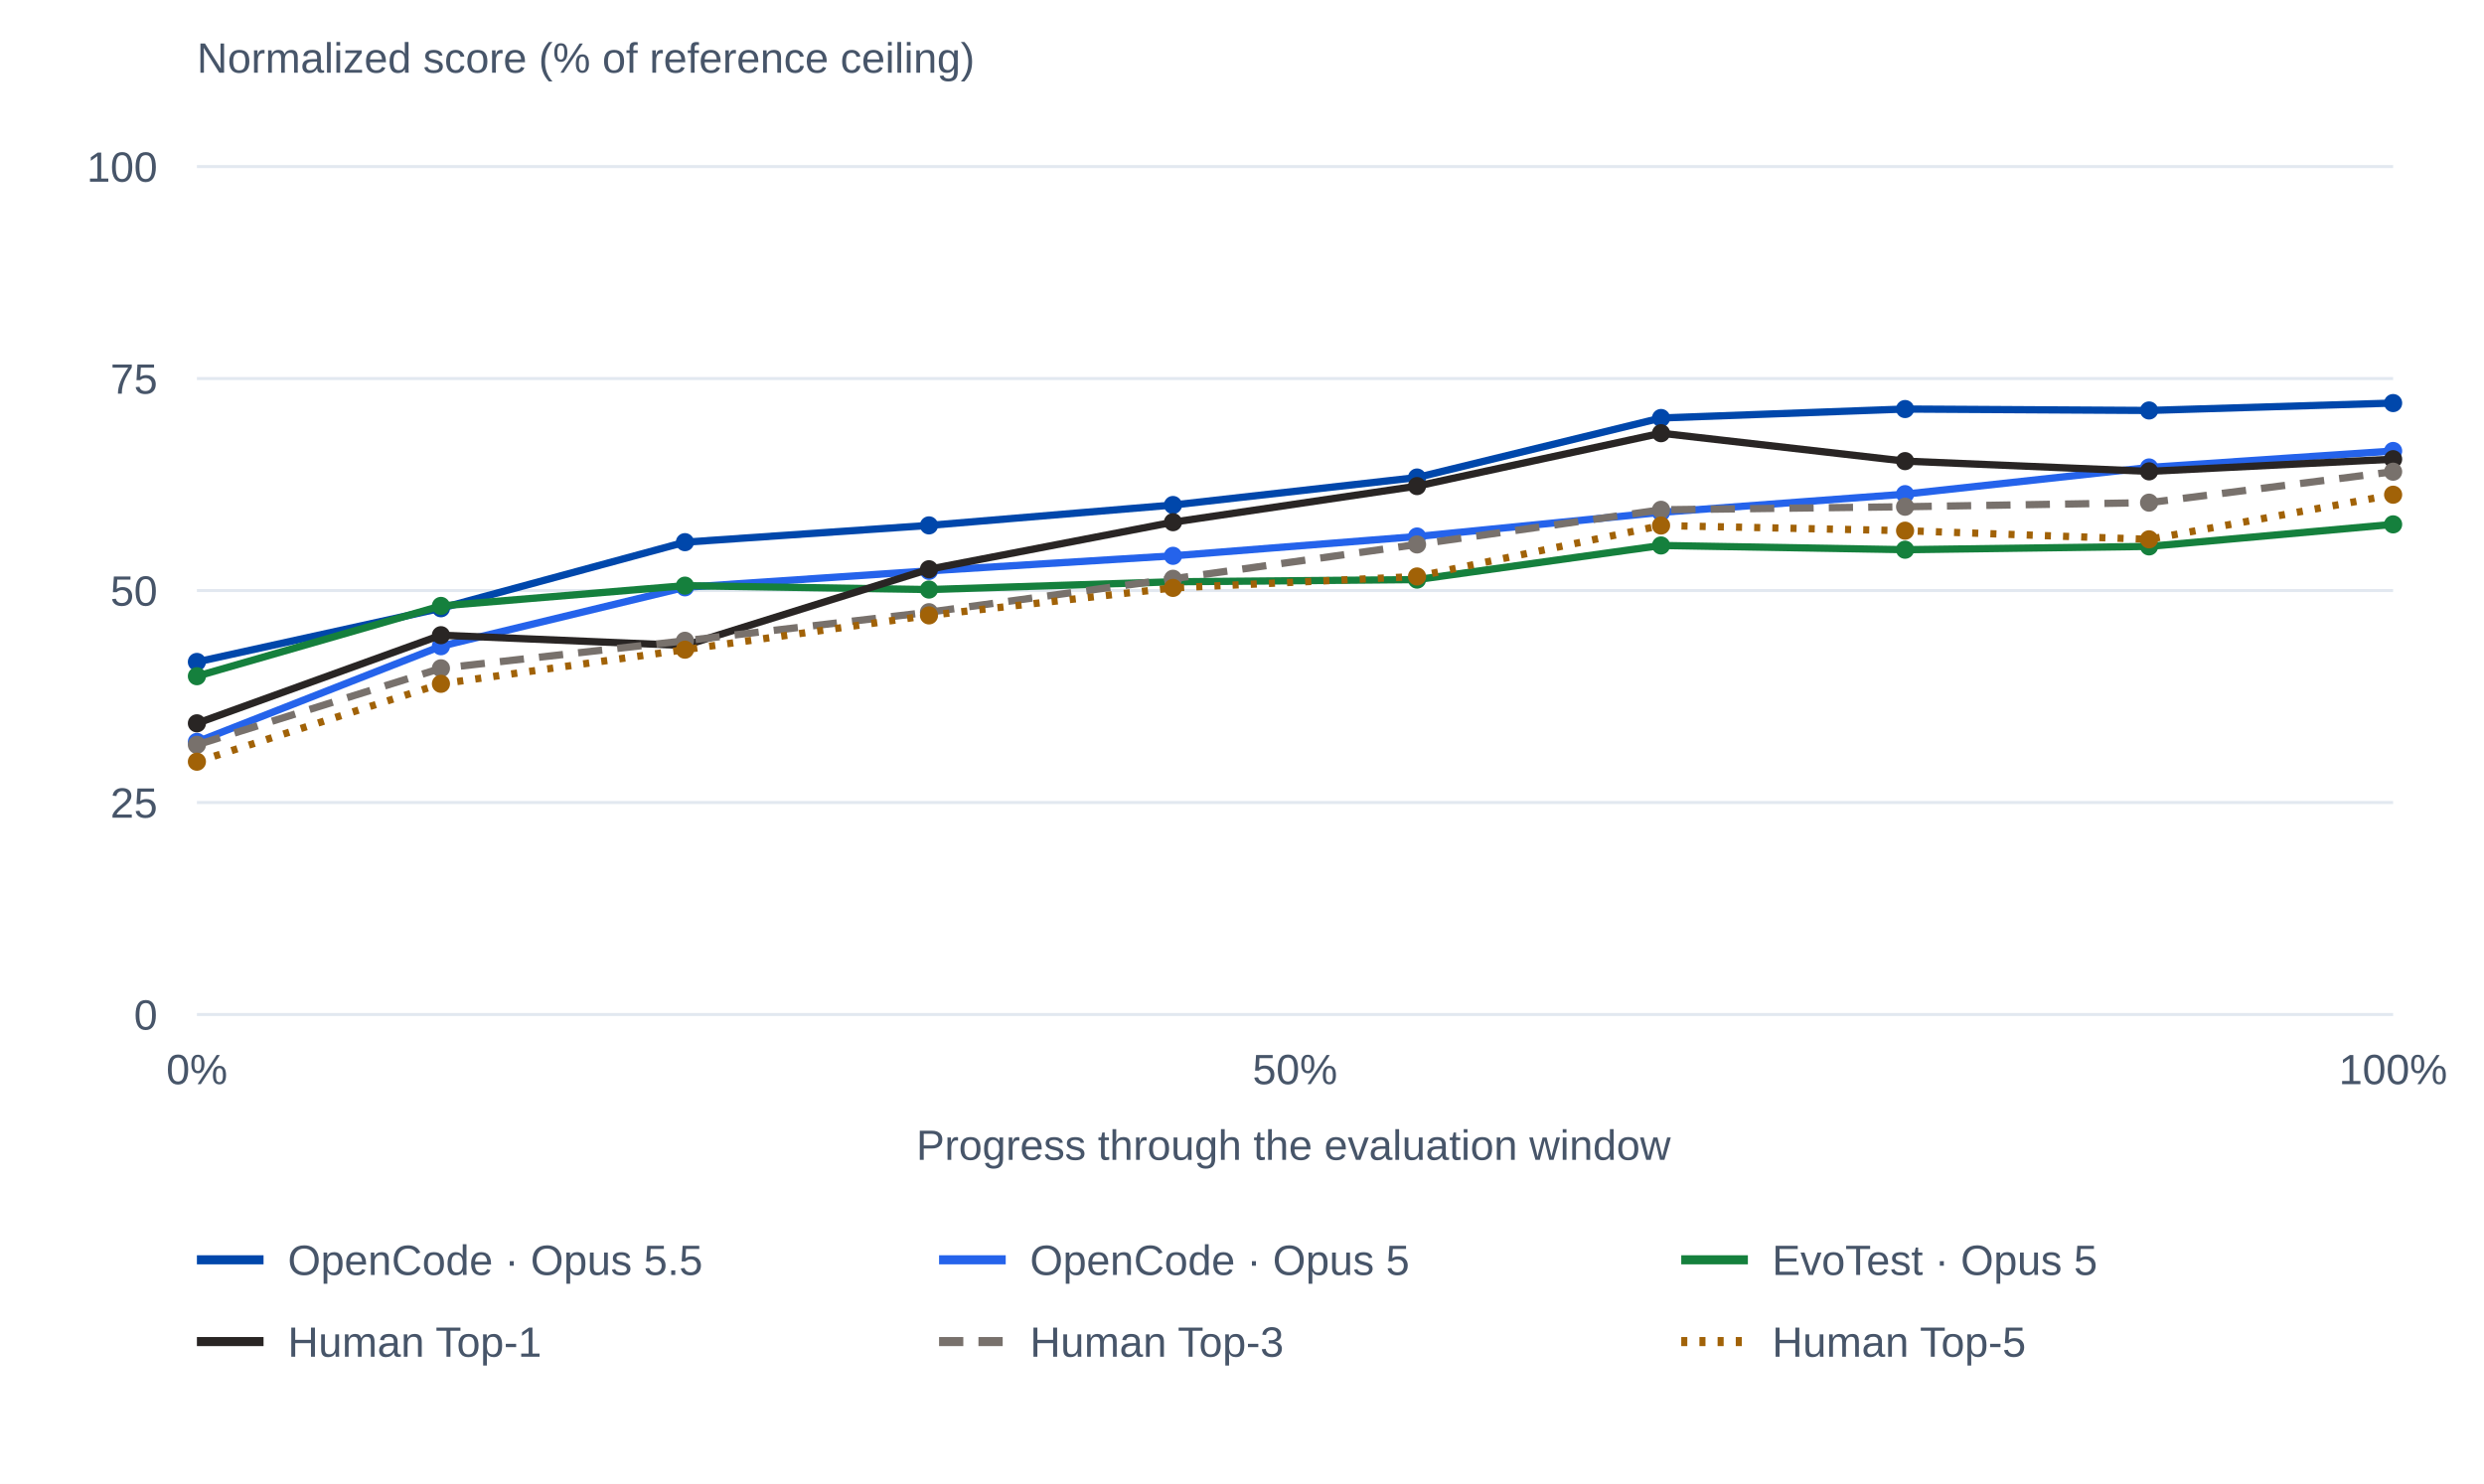
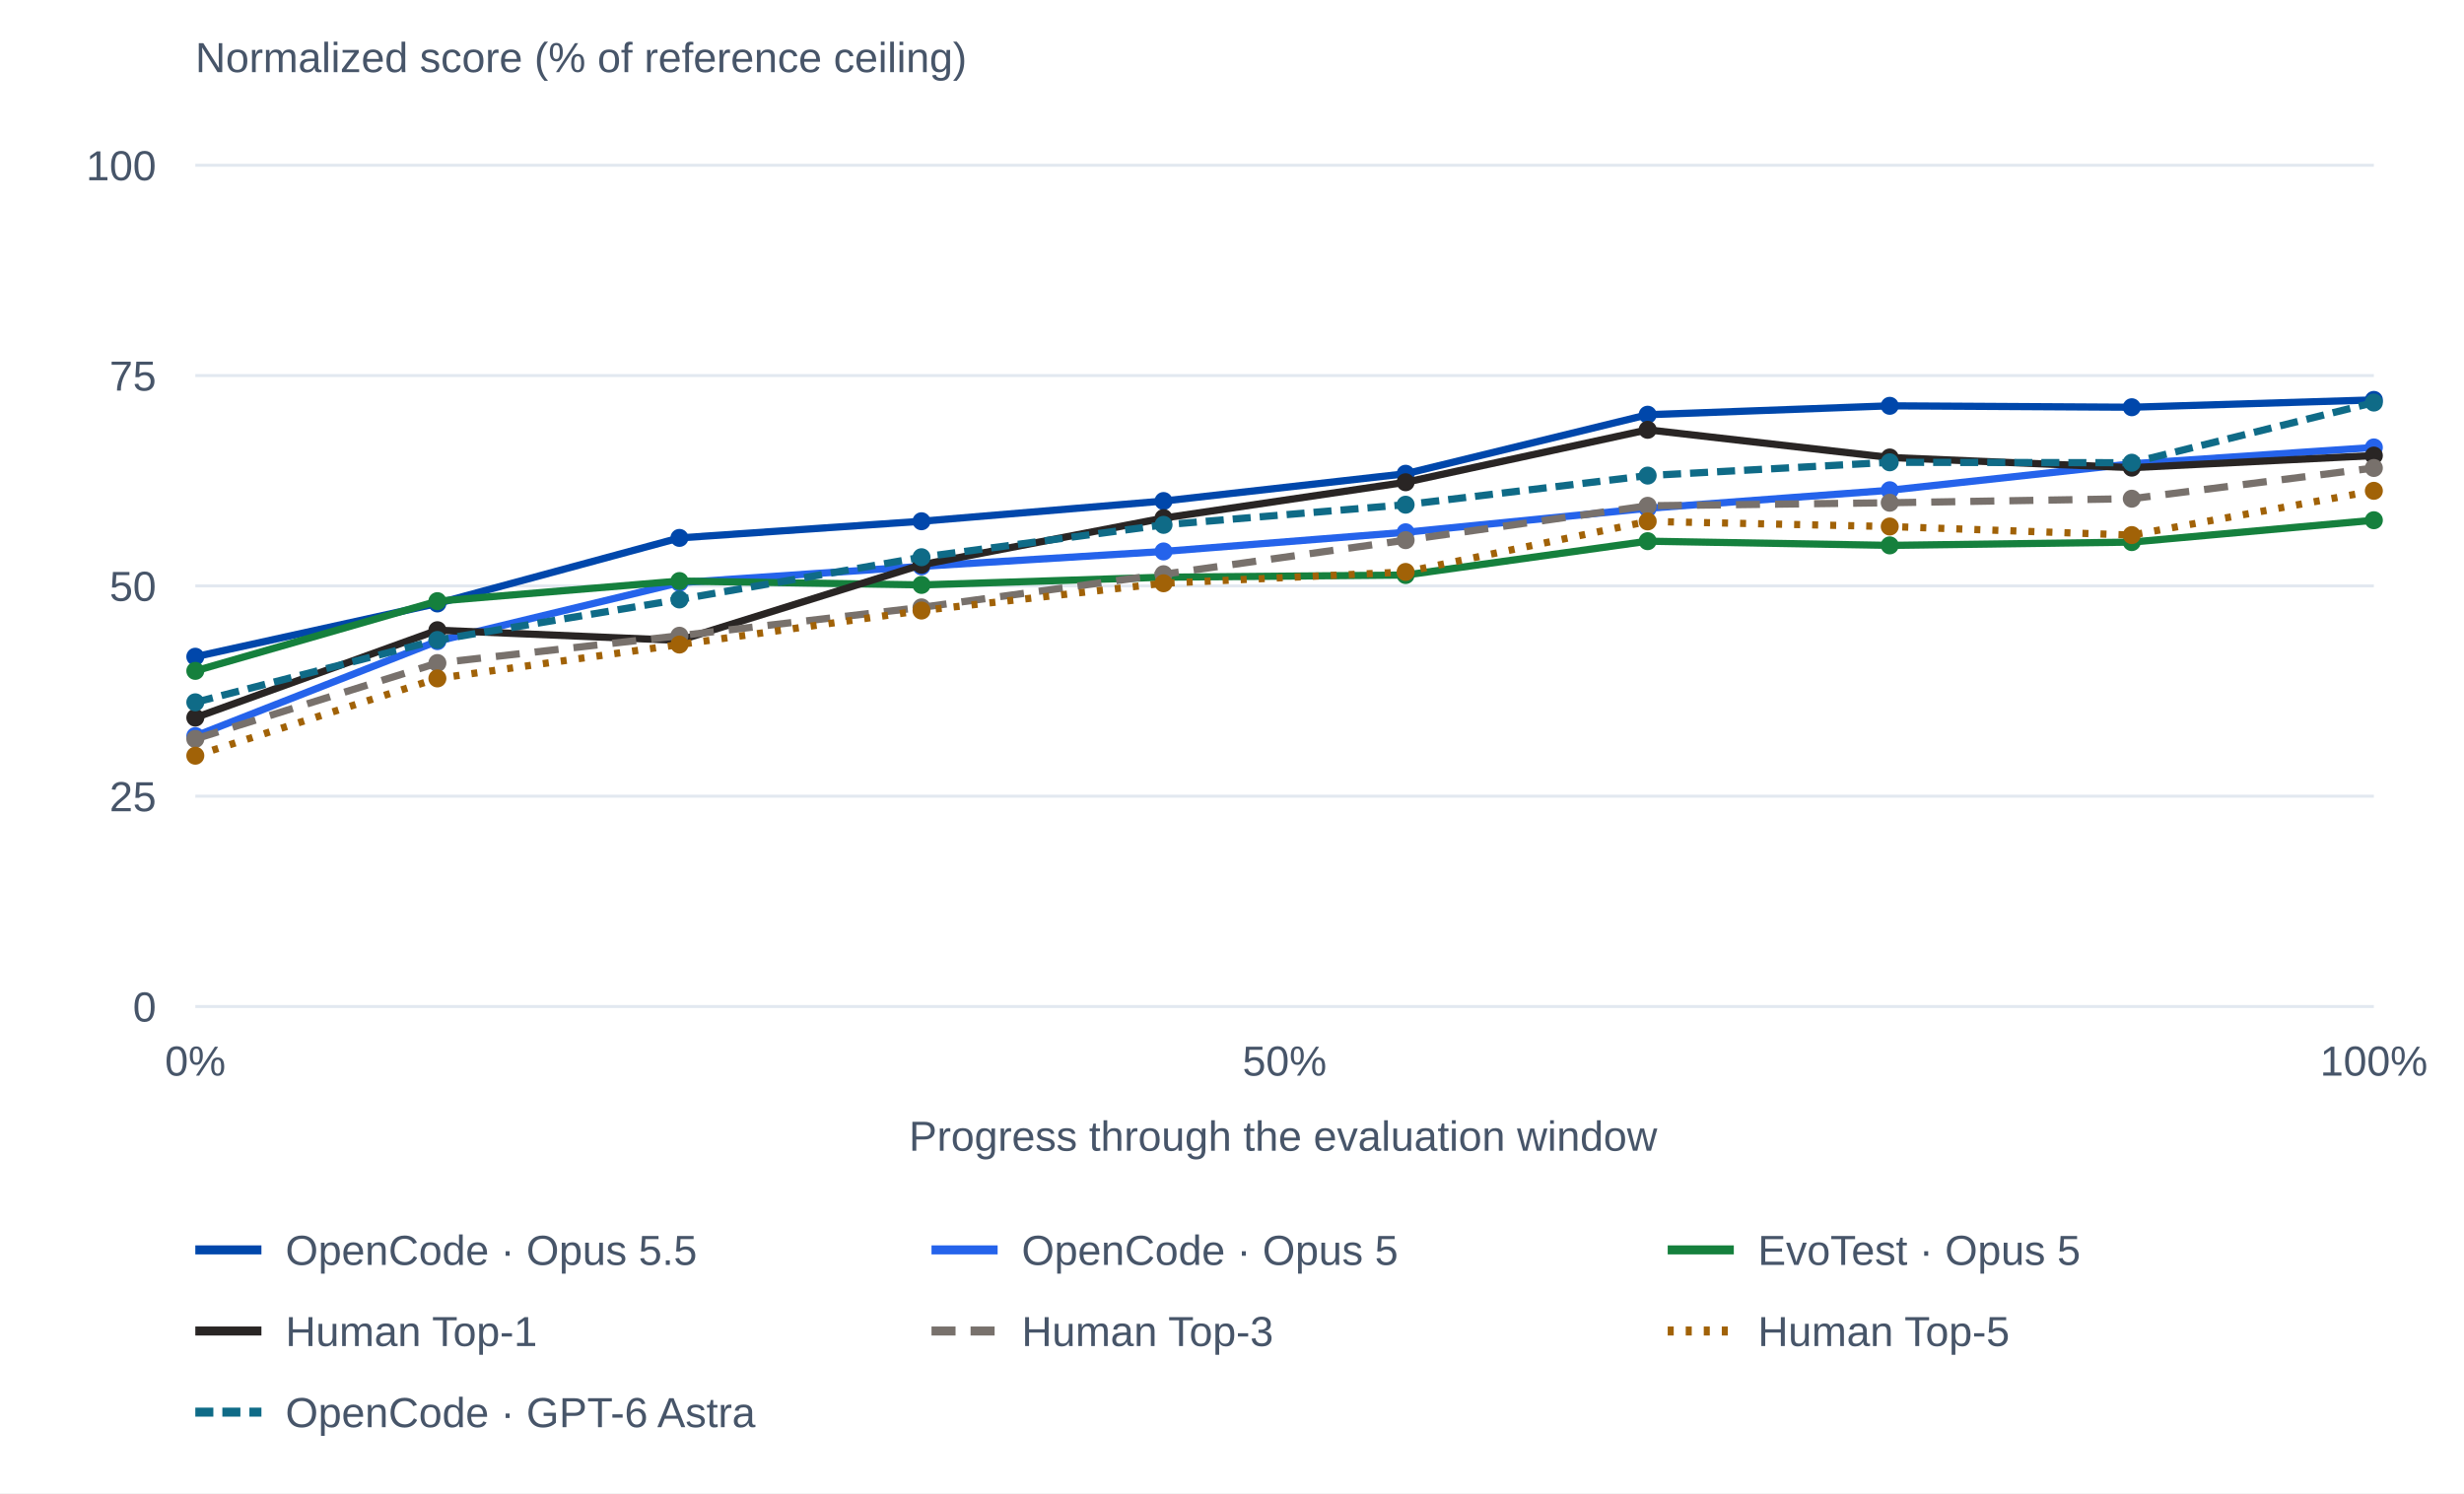
- <svg xmlns="http://www.w3.org/2000/svg" viewBox="0 0 820 490" role="img">
-   <rect width="820" height="490" fill="white" />
+ <svg xmlns="http://www.w3.org/2000/svg" viewBox="0 0 820 497" role="img">
+   <rect width="820" height="497" fill="white" />
  <g font-family="Arial, sans-serif" font-size="14" fill="#475569">
    <text x="65" y="24">Normalized score (% of reference ceiling)</text>
    <path d="M65 335.0 H790" stroke="#e2e8f0" />
    <text x="52" y="340.0" text-anchor="end">0</text>
    <path d="M65 265.0 H790" stroke="#e2e8f0" />
    <text x="52" y="270.0" text-anchor="end">25</text>
    <path d="M65 195.0 H790" stroke="#e2e8f0" />
    <text x="52" y="200.0" text-anchor="end">50</text>
    <path d="M65 125.0 H790" stroke="#e2e8f0" />
    <text x="52" y="130.0" text-anchor="end">75</text>
    <path d="M65 55.0 H790" stroke="#e2e8f0" />
    <text x="52" y="60.0" text-anchor="end">100</text>
    <text x="65" y="358" text-anchor="middle">0%</text>
    <text x="427.5" y="358" text-anchor="middle">50%</text>
    <text x="790" y="358" text-anchor="middle">100%</text>
    <text x="427" y="383" text-anchor="middle">Progress through the evaluation window</text>
    <polyline points="65.00,218.58 145.56,200.85 226.11,179.03 306.67,173.49 387.22,166.76 467.78,157.68 548.33,138.03 628.89,135.07 709.44,135.54 790.00,133.10" fill="none" stroke="#0047ab" stroke-width="2.4" />
    <circle cx="65.00" cy="218.58" r="3" fill="#0047ab" />
    <circle cx="145.56" cy="200.85" r="3" fill="#0047ab" />
    <circle cx="226.11" cy="179.03" r="3" fill="#0047ab" />
    <circle cx="306.67" cy="173.49" r="3" fill="#0047ab" />
    <circle cx="387.22" cy="166.76" r="3" fill="#0047ab" />
    <circle cx="467.78" cy="157.68" r="3" fill="#0047ab" />
    <circle cx="548.33" cy="138.03" r="3" fill="#0047ab" />
    <circle cx="628.89" cy="135.07" r="3" fill="#0047ab" />
    <circle cx="709.44" cy="135.54" r="3" fill="#0047ab" />
    <circle cx="790.00" cy="133.10" r="3" fill="#0047ab" />
    <path d="M65 416 h22" stroke="#0047ab" stroke-width="3" />
    <text x="95" y="421">OpenCode · Opus 5.5</text>
    <polyline points="65.00,244.98 145.56,213.39 226.11,193.94 306.67,188.50 387.22,183.54 467.78,177.16 548.33,169.18 628.89,163.17 709.44,154.36 790.00,148.92" fill="none" stroke="#2563eb" stroke-width="2.4" />
    <circle cx="65.00" cy="244.98" r="3" fill="#2563eb" />
    <circle cx="145.56" cy="213.39" r="3" fill="#2563eb" />
    <circle cx="226.11" cy="193.94" r="3" fill="#2563eb" />
    <circle cx="306.67" cy="188.50" r="3" fill="#2563eb" />
    <circle cx="387.22" cy="183.54" r="3" fill="#2563eb" />
    <circle cx="467.78" cy="177.16" r="3" fill="#2563eb" />
    <circle cx="548.33" cy="169.18" r="3" fill="#2563eb" />
    <circle cx="628.89" cy="163.17" r="3" fill="#2563eb" />
    <circle cx="709.44" cy="154.36" r="3" fill="#2563eb" />
    <circle cx="790.00" cy="148.92" r="3" fill="#2563eb" />
    <path d="M310 416 h22" stroke="#2563eb" stroke-width="3" />
    <text x="340" y="421">OpenCode · Opus 5</text>
    <polyline points="65.00,223.29 145.56,200.08 226.11,193.39 306.67,194.68 387.22,192.11 467.78,191.39 548.33,180.12 628.89,181.52 709.44,180.43 790.00,173.15" fill="none" stroke="#15803d" stroke-width="2.4" />
    <circle cx="65.00" cy="223.29" r="3" fill="#15803d" />
    <circle cx="145.56" cy="200.08" r="3" fill="#15803d" />
    <circle cx="226.11" cy="193.39" r="3" fill="#15803d" />
    <circle cx="306.67" cy="194.68" r="3" fill="#15803d" />
    <circle cx="387.22" cy="192.11" r="3" fill="#15803d" />
    <circle cx="467.78" cy="191.39" r="3" fill="#15803d" />
    <circle cx="548.33" cy="180.12" r="3" fill="#15803d" />
    <circle cx="628.89" cy="181.52" r="3" fill="#15803d" />
    <circle cx="709.44" cy="180.43" r="3" fill="#15803d" />
    <circle cx="790.00" cy="173.15" r="3" fill="#15803d" />
    <path d="M555 416 h22" stroke="#15803d" stroke-width="3" />
    <text x="585" y="421">EvoTest · Opus 5</text>
    <polyline points="65.00,238.85 145.56,209.75 226.11,213.15 306.67,187.97 387.22,172.43 467.78,160.51 548.33,143.05 628.89,152.27 709.44,155.65 790.00,151.63" fill="none" stroke="#292524" stroke-width="2.4" />
    <circle cx="65.00" cy="238.85" r="3" fill="#292524" />
    <circle cx="145.56" cy="209.75" r="3" fill="#292524" />
    <circle cx="226.11" cy="213.15" r="3" fill="#292524" />
    <circle cx="306.67" cy="187.97" r="3" fill="#292524" />
    <circle cx="387.22" cy="172.43" r="3" fill="#292524" />
    <circle cx="467.78" cy="160.51" r="3" fill="#292524" />
    <circle cx="548.33" cy="143.05" r="3" fill="#292524" />
    <circle cx="628.89" cy="152.27" r="3" fill="#292524" />
    <circle cx="709.44" cy="155.65" r="3" fill="#292524" />
    <circle cx="790.00" cy="151.63" r="3" fill="#292524" />
    <path d="M65 443 h22" stroke="#292524" stroke-width="3" />
    <text x="95" y="448">Human Top-1</text>
    <polyline points="65.00,245.95 145.56,220.68 226.11,211.59 306.67,202.15 387.22,191.12 467.78,179.78 548.33,168.34 628.89,167.33 709.44,165.98 790.00,155.76" fill="none" stroke="#78716c" stroke-width="2.4" stroke-dasharray="8 5" />
    <circle cx="65.00" cy="245.95" r="3" fill="#78716c" />
    <circle cx="145.56" cy="220.68" r="3" fill="#78716c" />
    <circle cx="226.11" cy="211.59" r="3" fill="#78716c" />
    <circle cx="306.67" cy="202.15" r="3" fill="#78716c" />
    <circle cx="387.22" cy="191.12" r="3" fill="#78716c" />
    <circle cx="467.78" cy="179.78" r="3" fill="#78716c" />
    <circle cx="548.33" cy="168.34" r="3" fill="#78716c" />
    <circle cx="628.89" cy="167.33" r="3" fill="#78716c" />
    <circle cx="709.44" cy="165.98" r="3" fill="#78716c" />
    <circle cx="790.00" cy="155.76" r="3" fill="#78716c" />
    <path d="M310 443 h22" stroke="#78716c" stroke-width="3" stroke-dasharray="8 5" />
    <text x="340" y="448">Human Top-3</text>
    <polyline points="65.00,251.52 145.56,225.80 226.11,214.53 306.67,203.21 387.22,194.13 467.78,190.36 548.33,173.54 628.89,175.24 709.44,178.09 790.00,163.36" fill="none" stroke="#a16207" stroke-width="2.4" stroke-dasharray="2 4" />
    <circle cx="65.00" cy="251.52" r="3" fill="#a16207" />
    <circle cx="145.56" cy="225.80" r="3" fill="#a16207" />
    <circle cx="226.11" cy="214.53" r="3" fill="#a16207" />
    <circle cx="306.67" cy="203.21" r="3" fill="#a16207" />
    <circle cx="387.22" cy="194.13" r="3" fill="#a16207" />
    <circle cx="467.78" cy="190.36" r="3" fill="#a16207" />
    <circle cx="548.33" cy="173.54" r="3" fill="#a16207" />
    <circle cx="628.89" cy="175.24" r="3" fill="#a16207" />
    <circle cx="709.44" cy="178.09" r="3" fill="#a16207" />
    <circle cx="790.00" cy="163.36" r="3" fill="#a16207" />
    <path d="M555 443 h22" stroke="#a16207" stroke-width="3" stroke-dasharray="2 4" />
    <text x="585" y="448">Human Top-5</text>
+     <polyline points="65.00,233.75 145.56,213.00 226.11,199.52 306.67,185.46 387.22,174.69 467.78,167.98 548.33,158.29 628.89,153.87 709.44,154.01 790.00,133.98" fill="none" stroke="#0f6b87" stroke-width="2.4" stroke-dasharray="6 3" />
+     <circle cx="65.00" cy="233.75" r="3" fill="#0f6b87" />
+     <circle cx="145.56" cy="213.00" r="3" fill="#0f6b87" />
+     <circle cx="226.11" cy="199.52" r="3" fill="#0f6b87" />
+     <circle cx="306.67" cy="185.46" r="3" fill="#0f6b87" />
+     <circle cx="387.22" cy="174.69" r="3" fill="#0f6b87" />
+     <circle cx="467.78" cy="167.98" r="3" fill="#0f6b87" />
+     <circle cx="548.33" cy="158.29" r="3" fill="#0f6b87" />
+     <circle cx="628.89" cy="153.87" r="3" fill="#0f6b87" />
+     <circle cx="709.44" cy="154.01" r="3" fill="#0f6b87" />
+     <circle cx="790.00" cy="133.98" r="3" fill="#0f6b87" />
+     <path d="M65 470 h22" stroke="#0f6b87" stroke-width="3" stroke-dasharray="6 3" />
+     <text x="95" y="475">OpenCode · GPT-6 Astra</text>
  </g>
</svg>
